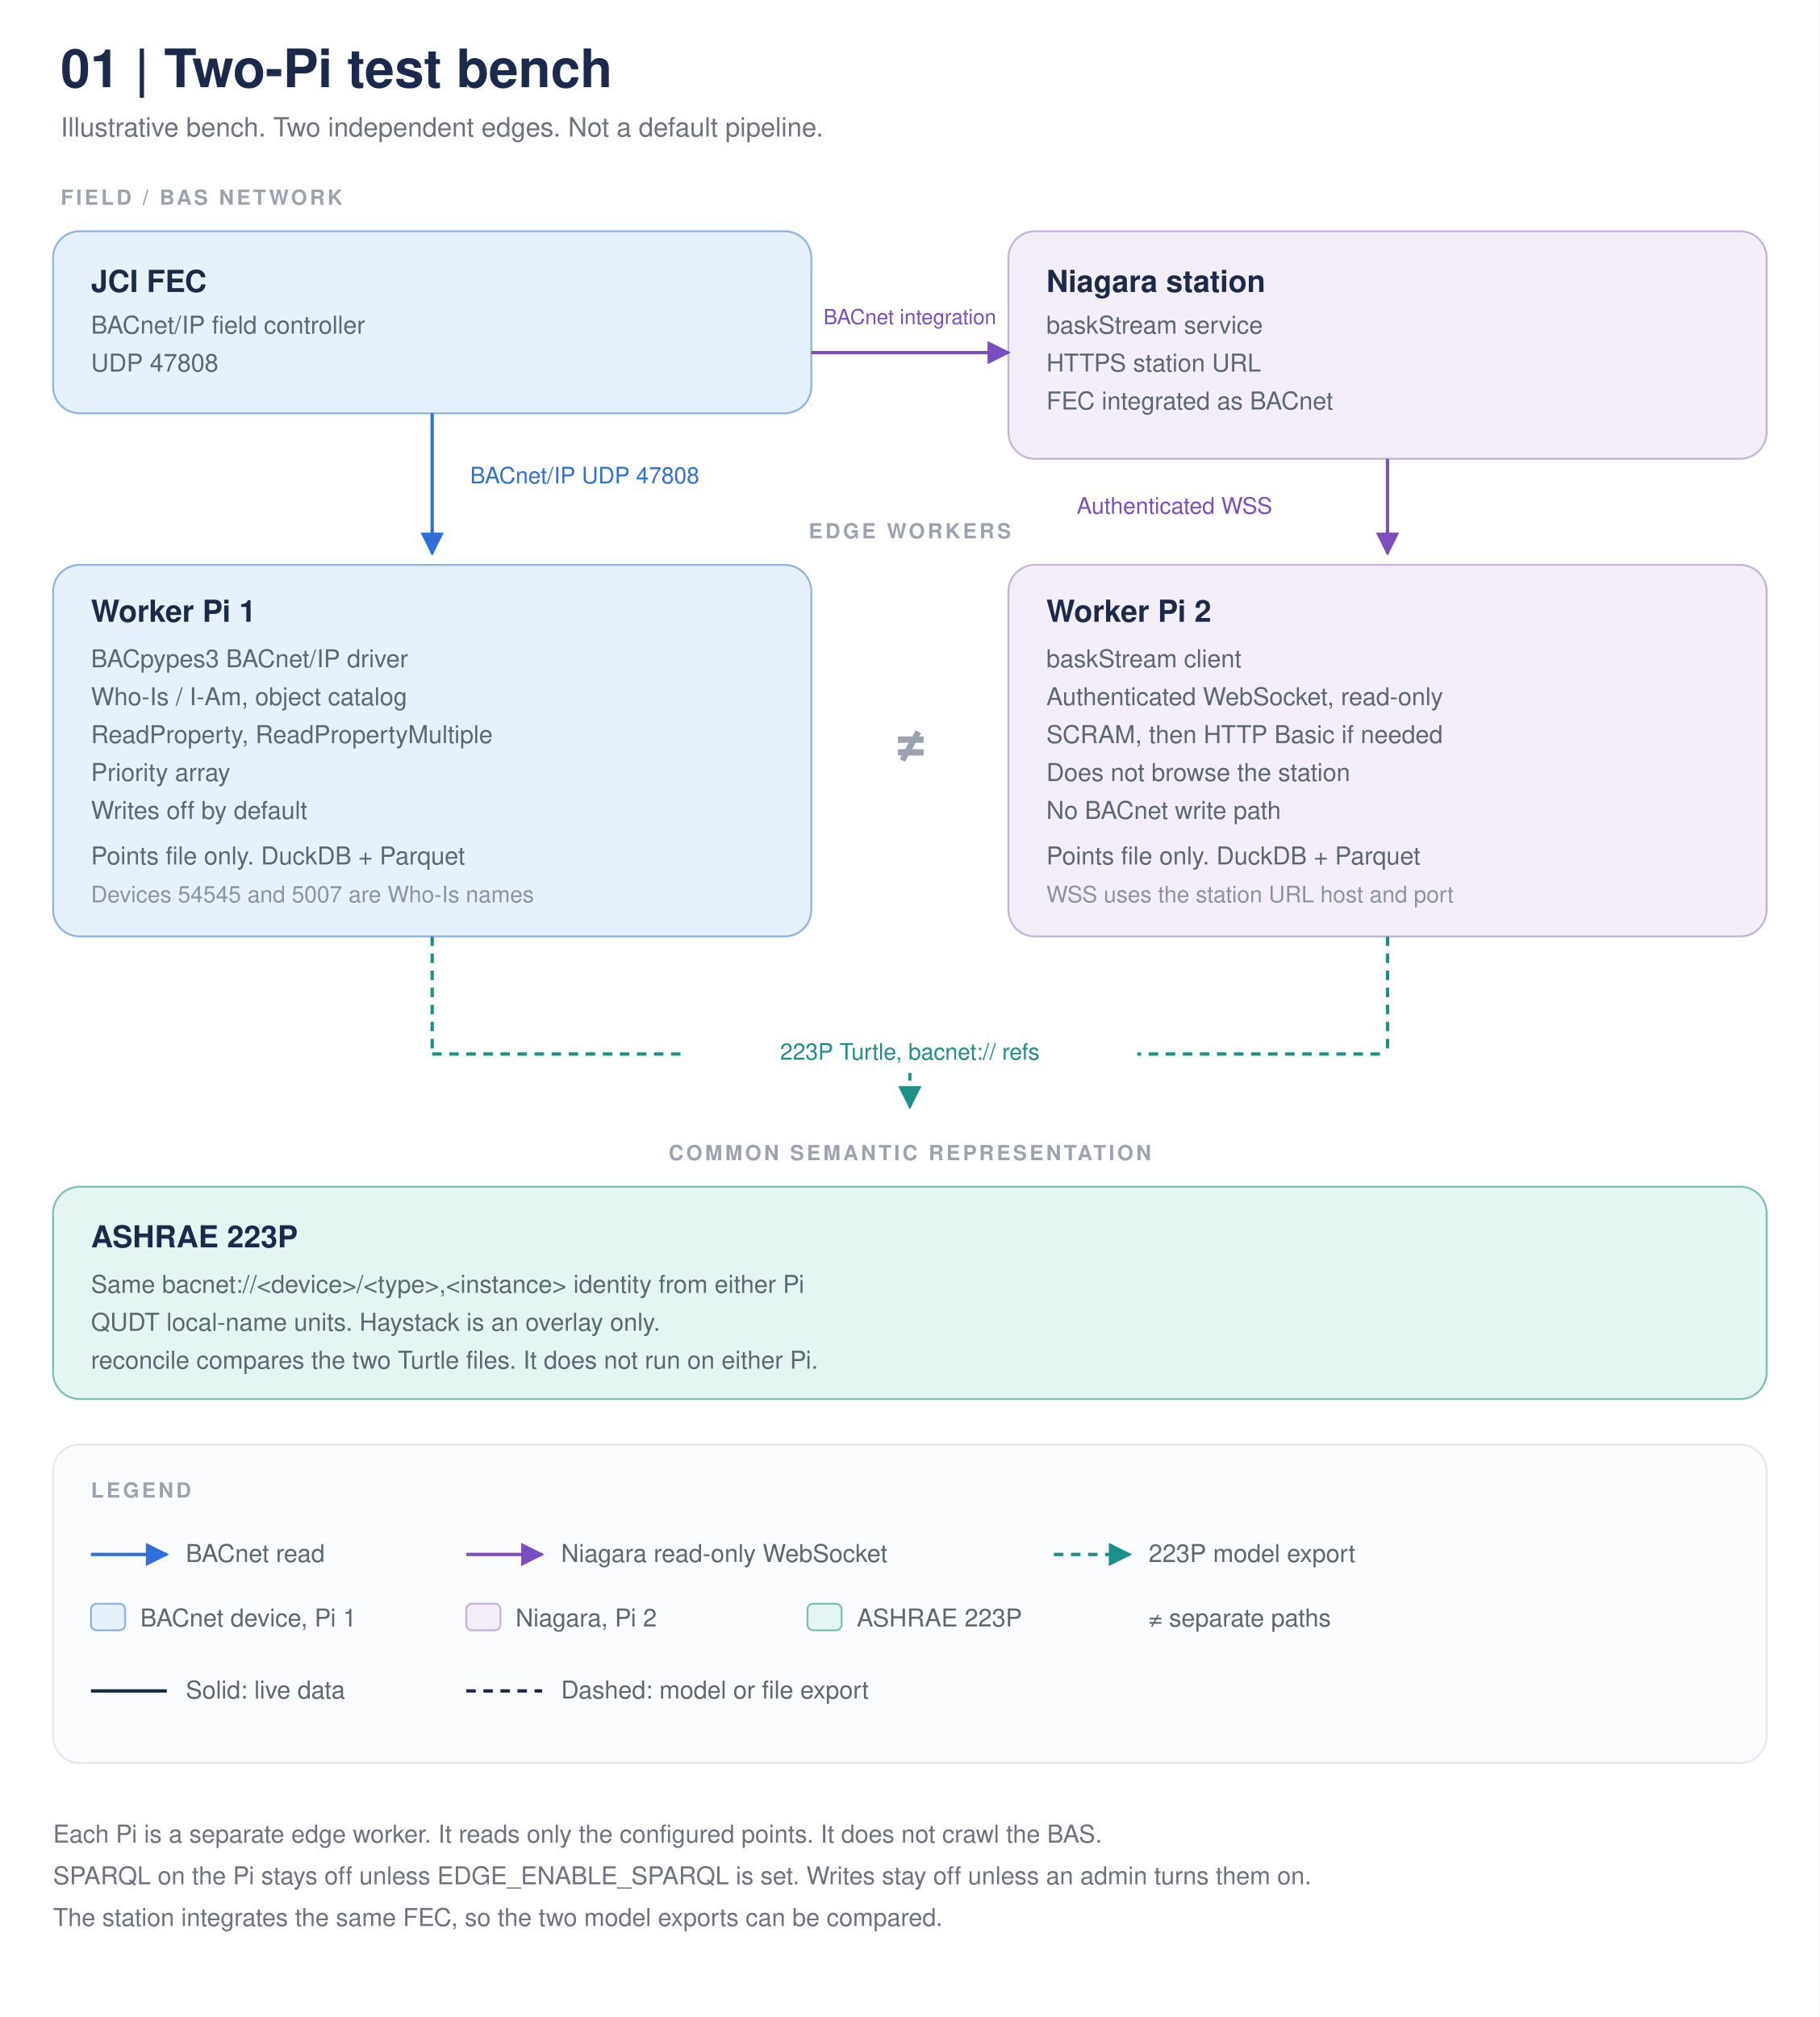
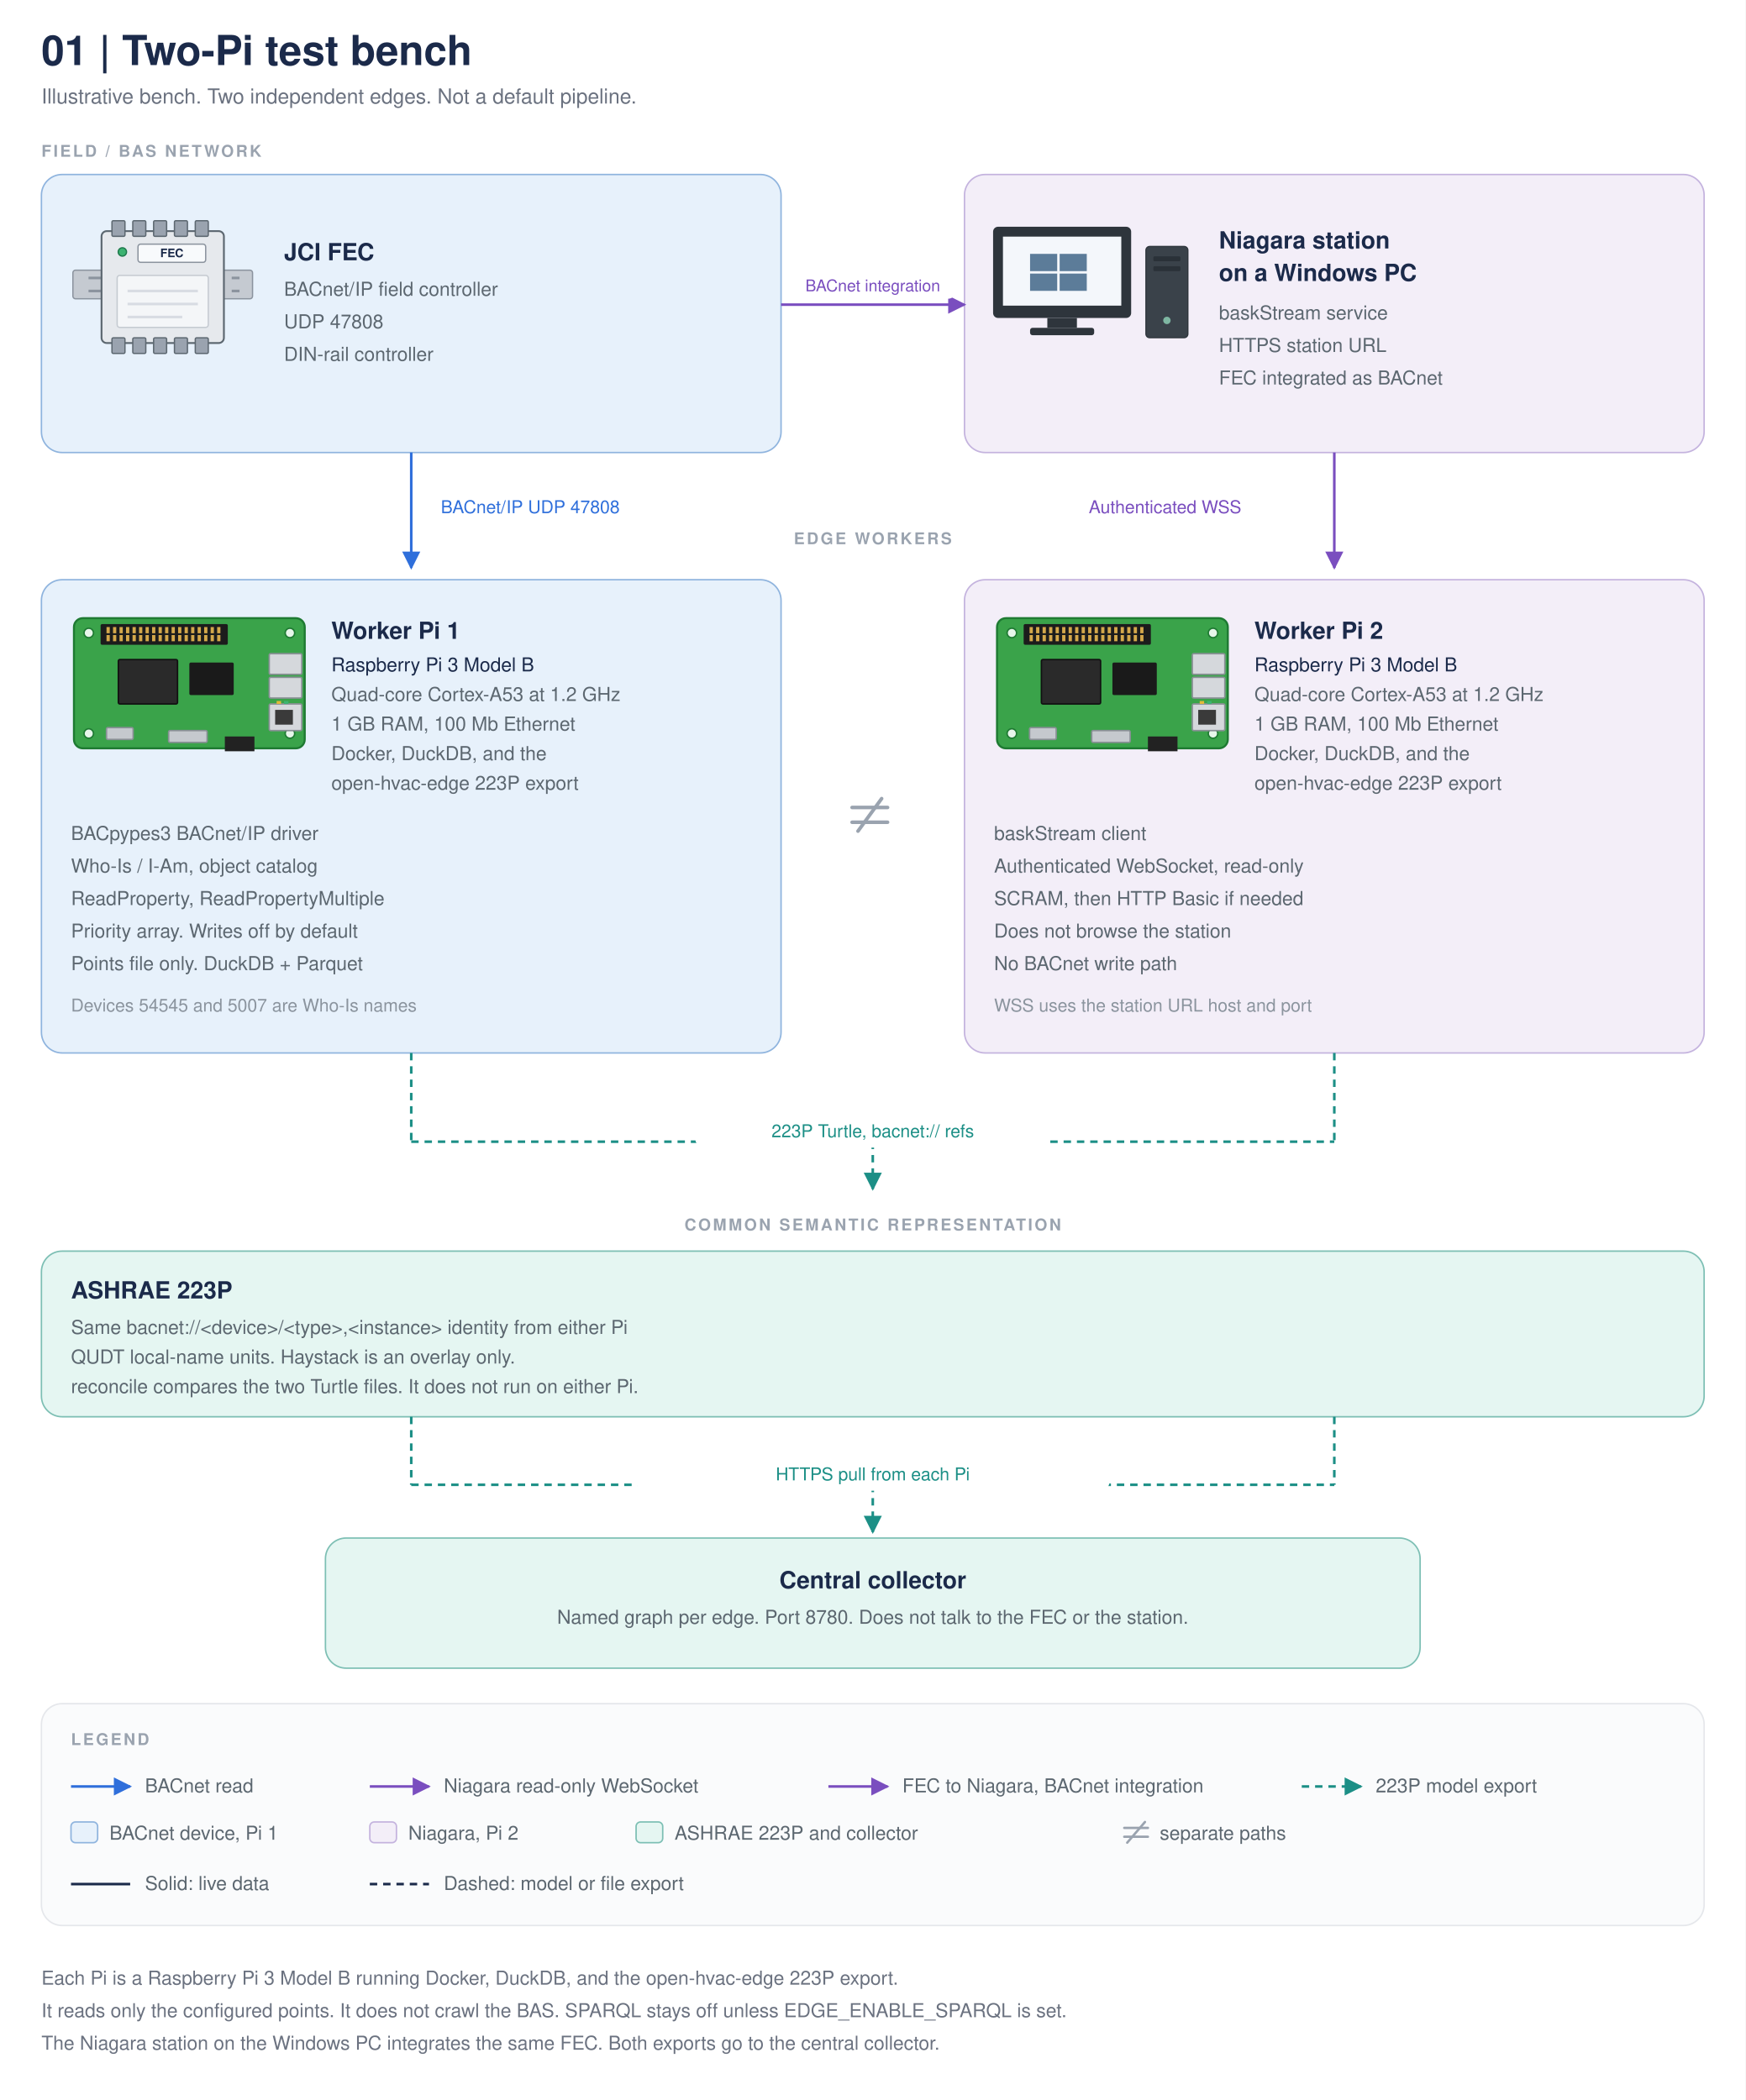
- <svg xmlns="http://www.w3.org/2000/svg" width="960" height="1064" viewBox="0 0 960 1064" role="img" aria-labelledby="title desc">
-   <rect width="960" height="1064" fill="#ffffff" />
+ <svg xmlns="http://www.w3.org/2000/svg" width="1180" height="1420" viewBox="0 0 1180 1420" role="img" aria-labelledby="title desc">
+   <rect width="1180" height="1420" fill="#ffffff" />
  <defs>
    <marker id="b" viewBox="0 0 10 10" refX="9" refY="5" markerWidth="7" markerHeight="7" orient="auto-start-reverse">
      <path d="M0 0 L10 5 L0 10 Z" fill="#2F6FDB" />
    </marker>
    <marker id="p" viewBox="0 0 10 10" refX="9" refY="5" markerWidth="7" markerHeight="7" orient="auto-start-reverse">
      <path d="M0 0 L10 5 L0 10 Z" fill="#7A4EBF" />
    </marker>
    <marker id="t" viewBox="0 0 10 10" refX="9" refY="5" markerWidth="7" markerHeight="7" orient="auto-start-reverse">
      <path d="M0 0 L10 5 L0 10 Z" fill="#1C8F86" />
    </marker>
+     <symbol id="fec" viewBox="0 0 150 120">
+       <rect x="6" y="46" width="138" height="22" rx="2" fill="#C5CAD1" stroke="#8B939E" />
+       <path d="M18 52 H28 M40 52 H50 M62 52 H72 M84 52 H94 M106 52 H116 M128 52 H134" stroke="#8B939E" stroke-width="2" />
+       <path d="M18 62 H28 M40 62 H50 M62 62 H72 M84 62 H94 M106 62 H116 M128 62 H134" stroke="#8B939E" stroke-width="2" />
+       <rect x="28" y="16" width="94" height="86" rx="4" fill="#E6E9ED" stroke="#5C6770" stroke-width="1.4" />
+       <rect x="36" y="8" width="10" height="12" rx="1" fill="#9AA3AF" stroke="#5C6770" />
+       <rect x="52" y="8" width="10" height="12" rx="1" fill="#9AA3AF" stroke="#5C6770" />
+       <rect x="68" y="8" width="10" height="12" rx="1" fill="#9AA3AF" stroke="#5C6770" />
+       <rect x="84" y="8" width="10" height="12" rx="1" fill="#9AA3AF" stroke="#5C6770" />
+       <rect x="100" y="8" width="10" height="12" rx="1" fill="#9AA3AF" stroke="#5C6770" />
+       <rect x="36" y="98" width="10" height="12" rx="1" fill="#9AA3AF" stroke="#5C6770" />
+       <rect x="52" y="98" width="10" height="12" rx="1" fill="#9AA3AF" stroke="#5C6770" />
+       <rect x="68" y="98" width="10" height="12" rx="1" fill="#9AA3AF" stroke="#5C6770" />
+       <rect x="84" y="98" width="10" height="12" rx="1" fill="#9AA3AF" stroke="#5C6770" />
+       <rect x="100" y="98" width="10" height="12" rx="1" fill="#9AA3AF" stroke="#5C6770" />
+       <circle cx="44" cy="32" r="3.2" fill="#3CB371" stroke="#1F7A4D" />
+       <rect x="56" y="26" width="52" height="14" rx="2" fill="#F8FAFC" stroke="#8B939E" />
+       <text x="82" y="36" text-anchor="middle" font-family="Segoe UI, Helvetica, Arial, sans-serif" font-size="9" font-weight="700" fill="#1B2A4A">FEC</text>
+       <rect x="40" y="50" width="70" height="40" rx="2" fill="#F4F6F8" stroke="#C5CAD1" />
+       <path d="M48 62 H102 M48 72 H102 M48 82 H90" stroke="#D8DCE3" stroke-width="2" />
+     </symbol>
+     <symbol id="pi" viewBox="0 0 168 108">
+       <rect x="6" y="10" width="156" height="88" rx="6" fill="#3AA34A" stroke="#1E7A32" stroke-width="1.4" />
+       <circle cx="16" cy="20" r="3.2" fill="#E7F6EA" stroke="#1E7A32" />
+       <circle cx="152" cy="20" r="3.2" fill="#E7F6EA" stroke="#1E7A32" />
+       <circle cx="16" cy="88" r="3.2" fill="#E7F6EA" stroke="#1E7A32" />
+       <circle cx="152" cy="88" r="3.2" fill="#E7F6EA" stroke="#1E7A32" />
+       <rect x="24" y="14" width="86" height="14" rx="1" fill="#1C1C1C" />
+       <g fill="#D4A84B">
+         <rect x="28" y="16" width="2.2" height="4.2" />
+         <rect x="32.4" y="16" width="2.2" height="4.2" />
+         <rect x="36.8" y="16" width="2.2" height="4.2" />
+         <rect x="41.2" y="16" width="2.2" height="4.2" />
+         <rect x="45.6" y="16" width="2.2" height="4.2" />
+         <rect x="50" y="16" width="2.2" height="4.2" />
+         <rect x="54.4" y="16" width="2.2" height="4.2" />
+         <rect x="58.8" y="16" width="2.2" height="4.2" />
+         <rect x="63.2" y="16" width="2.2" height="4.2" />
+         <rect x="67.6" y="16" width="2.2" height="4.2" />
+         <rect x="72" y="16" width="2.2" height="4.2" />
+         <rect x="76.4" y="16" width="2.2" height="4.2" />
+         <rect x="80.8" y="16" width="2.2" height="4.2" />
+         <rect x="85.2" y="16" width="2.2" height="4.2" />
+         <rect x="89.6" y="16" width="2.2" height="4.2" />
+         <rect x="94" y="16" width="2.2" height="4.2" />
+         <rect x="98.4" y="16" width="2.2" height="4.2" />
+         <rect x="102.8" y="16" width="2.2" height="4.2" />
+         <rect x="28" y="21.4" width="2.2" height="4.2" />
+         <rect x="32.4" y="21.4" width="2.2" height="4.2" />
+         <rect x="36.8" y="21.4" width="2.2" height="4.2" />
+         <rect x="41.2" y="21.4" width="2.2" height="4.2" />
+         <rect x="45.6" y="21.4" width="2.2" height="4.2" />
+         <rect x="50" y="21.4" width="2.2" height="4.2" />
+         <rect x="54.4" y="21.4" width="2.2" height="4.2" />
+         <rect x="58.8" y="21.4" width="2.2" height="4.2" />
+         <rect x="63.2" y="21.4" width="2.2" height="4.2" />
+         <rect x="67.6" y="21.4" width="2.2" height="4.2" />
+         <rect x="72" y="21.4" width="2.2" height="4.2" />
+         <rect x="76.4" y="21.4" width="2.2" height="4.2" />
+         <rect x="80.8" y="21.4" width="2.2" height="4.2" />
+         <rect x="85.2" y="21.4" width="2.2" height="4.2" />
+         <rect x="89.6" y="21.4" width="2.2" height="4.2" />
+         <rect x="94" y="21.4" width="2.2" height="4.2" />
+         <rect x="98.4" y="21.4" width="2.2" height="4.2" />
+         <rect x="102.8" y="21.4" width="2.2" height="4.2" />
+       </g>
+       <rect x="36" y="38" width="40" height="30" rx="1" fill="#2A2A2A" stroke="#111" />
+       <rect x="84" y="40" width="30" height="22" rx="1" fill="#1A1A1A" />
+       <rect x="138" y="34" width="22" height="14" rx="1" fill="#D5D8DC" stroke="#8A9096" />
+       <rect x="138" y="50" width="22" height="14" rx="1" fill="#D5D8DC" stroke="#8A9096" />
+       <rect x="138" y="68" width="22" height="18" rx="1" fill="#D5D8DC" stroke="#8A9096" />
+       <rect x="142" y="72" width="12" height="10" fill="#3A3A3A" />
+       <rect x="143" y="66" width="3" height="2" fill="#E2B93B" />
+       <rect x="148" y="66" width="3" height="2" fill="#3CB371" />
+       <rect x="28" y="84" width="18" height="8" rx="1" fill="#C5C9CE" stroke="#8A9096" />
+       <rect x="70" y="86" width="26" height="8" rx="1" fill="#C5C9CE" stroke="#8A9096" />
+       <rect x="108" y="90" width="20" height="10" fill="#222" />
+     </symbol>
+     <symbol id="pc" viewBox="0 0 168 112">
+       <rect x="4" y="6" width="112" height="74" rx="4" fill="#2E353C" />
+       <rect x="12" y="14" width="96" height="56" fill="#F4F7FB" />
+       <rect x="34" y="28" width="22" height="14" fill="#5C7C99" />
+       <rect x="58" y="28" width="22" height="14" fill="#5C7C99" />
+       <rect x="34" y="44" width="22" height="14" fill="#5C7C99" />
+       <rect x="58" y="44" width="22" height="14" fill="#5C7C99" />
+       <rect x="48" y="80" width="24" height="8" fill="#2E353C" />
+       <rect x="34" y="88" width="52" height="6" rx="2" fill="#2E353C" />
+       <rect x="128" y="22" width="34" height="74" rx="3" fill="#3A424A" stroke="#2E353C" />
+       <rect x="134" y="30" width="22" height="4" rx="1" fill="#2A3138" />
+       <rect x="134" y="38" width="22" height="4" rx="1" fill="#2A3138" />
+       <circle cx="145" cy="82" r="3" fill="#7EB6A2" />
+     </symbol>
  </defs>
-   <text x="32" y="46" font-family="Segoe UI, Helvetica, Arial, sans-serif" font-size="28" font-weight="700" fill="#1B2A4A">01 | Two-Pi test bench</text>
-   <text x="32" y="72" font-family="Segoe UI, Helvetica, Arial, sans-serif" font-size="14" fill="#6B7280">Illustrative bench. Two independent edges. Not a default pipeline.</text>
-   <text x="32" y="108" font-family="Segoe UI, Helvetica, Arial, sans-serif" font-size="11" font-weight="700" letter-spacing="1.4" fill="#9AA3AF">FIELD / BAS NETWORK</text>
-   <rect x="28" y="122" width="400" height="96" rx="14" fill="#E7F1FB" stroke="#8FB4DE" />
-   <text x="48" y="154" font-family="Segoe UI, Helvetica, Arial, sans-serif" font-size="16" font-weight="700" fill="#1B2A4A">JCI FEC</text>
-   <text x="48" y="176" font-family="Segoe UI, Helvetica, Arial, sans-serif" font-size="13" fill="#5C6770">BACnet/IP field controller</text>
-   <text x="48" y="196" font-family="Segoe UI, Helvetica, Arial, sans-serif" font-size="13" fill="#5C6770">UDP 47808</text>
-   <rect x="532" y="122" width="400" height="120" rx="14" fill="#F3EEF8" stroke="#C4B3DE" />
-   <text x="552" y="154" font-family="Segoe UI, Helvetica, Arial, sans-serif" font-size="16" font-weight="700" fill="#1B2A4A">Niagara station</text>
-   <text x="552" y="176" font-family="Segoe UI, Helvetica, Arial, sans-serif" font-size="13" fill="#5C6770">baskStream service</text>
-   <text x="552" y="196" font-family="Segoe UI, Helvetica, Arial, sans-serif" font-size="13" fill="#5C6770">HTTPS station URL</text>
-   <text x="552" y="216" font-family="Segoe UI, Helvetica, Arial, sans-serif" font-size="13" fill="#5C6770">FEC integrated as BACnet</text>
-   <line x1="428" y1="186" x2="532" y2="186" stroke="#7A4EBF" stroke-width="1.75" marker-end="url(#p)" />
-   <rect x="430" y="158" width="100" height="18" rx="5" fill="#ffffff" />
-   <text x="480" y="171" text-anchor="middle" font-family="Segoe UI, Helvetica, Arial, sans-serif" font-size="11" fill="#7A4EBF">BACnet integration</text>
-   <line x1="228" y1="218" x2="228" y2="292" stroke="#2F6FDB" stroke-width="1.75" marker-end="url(#b)" />
-   <rect x="240" y="240" width="168" height="22" rx="6" fill="#ffffff" />
-   <text x="248" y="255" font-family="Segoe UI, Helvetica, Arial, sans-serif" font-size="12" fill="#2F6FDB">BACnet/IP UDP 47808</text>
-   <line x1="732" y1="242" x2="732" y2="292" stroke="#7A4EBF" stroke-width="1.75" marker-end="url(#p)" />
-   <rect x="560" y="256" width="158" height="22" rx="6" fill="#ffffff" />
-   <text x="568" y="271" font-family="Segoe UI, Helvetica, Arial, sans-serif" font-size="12" fill="#7A4EBF">Authenticated WSS</text>
-   <text x="480" y="284" text-anchor="middle" font-family="Segoe UI, Helvetica, Arial, sans-serif" font-size="11" font-weight="700" letter-spacing="1.4" fill="#9AA3AF">EDGE WORKERS</text>
-   <rect x="28" y="298" width="400" height="196" rx="14" fill="#E7F1FB" stroke="#8FB4DE" />
-   <text x="48" y="328" font-family="Segoe UI, Helvetica, Arial, sans-serif" font-size="16" font-weight="700" fill="#1B2A4A">Worker Pi 1</text>
-   <text x="48" y="352" font-family="Segoe UI, Helvetica, Arial, sans-serif" font-size="13" fill="#5C6770">BACpypes3 BACnet/IP driver</text>
-   <text x="48" y="372" font-family="Segoe UI, Helvetica, Arial, sans-serif" font-size="13" fill="#5C6770">Who-Is / I-Am, object catalog</text>
-   <text x="48" y="392" font-family="Segoe UI, Helvetica, Arial, sans-serif" font-size="13" fill="#5C6770">ReadProperty, ReadPropertyMultiple</text>
-   <text x="48" y="412" font-family="Segoe UI, Helvetica, Arial, sans-serif" font-size="13" fill="#5C6770">Priority array</text>
-   <text x="48" y="432" font-family="Segoe UI, Helvetica, Arial, sans-serif" font-size="13" fill="#5C6770">Writes off by default</text>
-   <text x="48" y="456" font-family="Segoe UI, Helvetica, Arial, sans-serif" font-size="13" fill="#5C6770">Points file only. DuckDB + Parquet</text>
-   <text x="48" y="476" font-family="Segoe UI, Helvetica, Arial, sans-serif" font-size="12" fill="#8B949E">Devices 54545 and 5007 are Who-Is names</text>
-   <text x="480" y="400" text-anchor="middle" font-family="Segoe UI, Helvetica, Arial, sans-serif" font-size="28" font-weight="700" fill="#9AA3AF">≠</text>
-   <rect x="532" y="298" width="400" height="196" rx="14" fill="#F3EEF8" stroke="#C4B3DE" />
-   <text x="552" y="328" font-family="Segoe UI, Helvetica, Arial, sans-serif" font-size="16" font-weight="700" fill="#1B2A4A">Worker Pi 2</text>
-   <text x="552" y="352" font-family="Segoe UI, Helvetica, Arial, sans-serif" font-size="13" fill="#5C6770">baskStream client</text>
-   <text x="552" y="372" font-family="Segoe UI, Helvetica, Arial, sans-serif" font-size="13" fill="#5C6770">Authenticated WebSocket, read-only</text>
-   <text x="552" y="392" font-family="Segoe UI, Helvetica, Arial, sans-serif" font-size="13" fill="#5C6770">SCRAM, then HTTP Basic if needed</text>
-   <text x="552" y="412" font-family="Segoe UI, Helvetica, Arial, sans-serif" font-size="13" fill="#5C6770">Does not browse the station</text>
-   <text x="552" y="432" font-family="Segoe UI, Helvetica, Arial, sans-serif" font-size="13" fill="#5C6770">No BACnet write path</text>
-   <text x="552" y="456" font-family="Segoe UI, Helvetica, Arial, sans-serif" font-size="13" fill="#5C6770">Points file only. DuckDB + Parquet</text>
-   <text x="552" y="476" font-family="Segoe UI, Helvetica, Arial, sans-serif" font-size="12" fill="#8B949E">WSS uses the station URL host and port</text>
-   <line x1="228" y1="494" x2="228" y2="556" stroke="#1C8F86" stroke-width="1.75" stroke-dasharray="5 4" />
-   <line x1="732" y1="494" x2="732" y2="556" stroke="#1C8F86" stroke-width="1.75" stroke-dasharray="5 4" />
-   <line x1="228" y1="556" x2="732" y2="556" stroke="#1C8F86" stroke-width="1.75" stroke-dasharray="5 4" />
-   <line x1="480" y1="556" x2="480" y2="584" stroke="#1C8F86" stroke-width="1.75" stroke-dasharray="5 4" marker-end="url(#t)" />
-   <rect x="360" y="544" width="240" height="22" rx="6" fill="#ffffff" />
-   <text x="480" y="559" text-anchor="middle" font-family="Segoe UI, Helvetica, Arial, sans-serif" font-size="12" fill="#1C8F86">223P Turtle, bacnet:// refs</text>
-   <text x="480" y="612" text-anchor="middle" font-family="Segoe UI, Helvetica, Arial, sans-serif" font-size="11" font-weight="700" letter-spacing="1.4" fill="#9AA3AF">COMMON SEMANTIC REPRESENTATION</text>
-   <rect x="28" y="626" width="904" height="112" rx="14" fill="#E5F6F2" stroke="#7DBFB4" />
-   <text x="48" y="658" font-family="Segoe UI, Helvetica, Arial, sans-serif" font-size="16" font-weight="700" fill="#1B2A4A">ASHRAE 223P</text>
-   <text x="48" y="682" font-family="Segoe UI, Helvetica, Arial, sans-serif" font-size="13" fill="#5C6770">Same bacnet://&lt;device&gt;/&lt;type&gt;,&lt;instance&gt; identity from either Pi</text>
-   <text x="48" y="702" font-family="Segoe UI, Helvetica, Arial, sans-serif" font-size="13" fill="#5C6770">QUDT local-name units. Haystack is an overlay only.</text>
-   <text x="48" y="722" font-family="Segoe UI, Helvetica, Arial, sans-serif" font-size="13" fill="#5C6770">reconcile compares the two Turtle files. It does not run on either Pi.</text>
-   <rect x="28" y="762" width="904" height="168" rx="14" fill="#FAFBFC" stroke="#E5E7EB" />
-   <text x="48" y="790" font-family="Segoe UI, Helvetica, Arial, sans-serif" font-size="11" font-weight="700" letter-spacing="1.4" fill="#9AA3AF">LEGEND</text>
-   <line x1="48" y1="820" x2="88" y2="820" stroke="#2F6FDB" stroke-width="1.75" marker-end="url(#b)" />
-   <text x="98" y="824" font-family="Segoe UI, Helvetica, Arial, sans-serif" font-size="13" fill="#5C6770">BACnet read</text>
-   <line x1="246" y1="820" x2="286" y2="820" stroke="#7A4EBF" stroke-width="1.75" marker-end="url(#p)" />
-   <text x="296" y="824" font-family="Segoe UI, Helvetica, Arial, sans-serif" font-size="13" fill="#5C6770">Niagara read-only WebSocket</text>
-   <line x1="556" y1="820" x2="596" y2="820" stroke="#1C8F86" stroke-width="1.75" stroke-dasharray="5 4" marker-end="url(#t)" />
-   <text x="606" y="824" font-family="Segoe UI, Helvetica, Arial, sans-serif" font-size="13" fill="#5C6770">223P model export</text>
-   <rect x="48" y="846" width="18" height="14" rx="3" fill="#E7F1FB" stroke="#8FB4DE" />
-   <text x="74" y="858" font-family="Segoe UI, Helvetica, Arial, sans-serif" font-size="13" fill="#5C6770">BACnet device, Pi 1</text>
-   <rect x="246" y="846" width="18" height="14" rx="3" fill="#F3EEF8" stroke="#C4B3DE" />
-   <text x="272" y="858" font-family="Segoe UI, Helvetica, Arial, sans-serif" font-size="13" fill="#5C6770">Niagara, Pi 2</text>
-   <rect x="426" y="846" width="18" height="14" rx="3" fill="#E5F6F2" stroke="#7DBFB4" />
-   <text x="452" y="858" font-family="Segoe UI, Helvetica, Arial, sans-serif" font-size="13" fill="#5C6770">ASHRAE 223P</text>
-   <text x="606" y="858" font-family="Segoe UI, Helvetica, Arial, sans-serif" font-size="13" fill="#5C6770">≠ separate paths</text>
-   <line x1="48" y1="892" x2="88" y2="892" stroke="#1B2A4A" stroke-width="1.75" />
-   <text x="98" y="896" font-family="Segoe UI, Helvetica, Arial, sans-serif" font-size="13" fill="#5C6770">Solid: live data</text>
-   <line x1="246" y1="892" x2="286" y2="892" stroke="#1B2A4A" stroke-width="1.75" stroke-dasharray="5 4" />
-   <text x="296" y="896" font-family="Segoe UI, Helvetica, Arial, sans-serif" font-size="13" fill="#5C6770">Dashed: model or file export</text>
-   <text x="28" y="972" font-family="Segoe UI, Helvetica, Arial, sans-serif" font-size="13" fill="#6B7280">Each Pi is a separate edge worker. It reads only the configured points. It does not crawl the BAS.</text>
-   <text x="28" y="994" font-family="Segoe UI, Helvetica, Arial, sans-serif" font-size="13" fill="#6B7280">SPARQL on the Pi stays off unless EDGE_ENABLE_SPARQL is set. Writes stay off unless an admin turns them on.</text>
-   <text x="28" y="1016" font-family="Segoe UI, Helvetica, Arial, sans-serif" font-size="13" fill="#6B7280">The station integrates the same FEC, so the two model exports can be compared.</text>
+   <text x="28" y="44" font-family="Segoe UI, Helvetica, Arial, sans-serif" font-size="28" font-weight="700" fill="#1B2A4A">01 | Two-Pi test bench</text>
+   <text x="28" y="70" font-family="Segoe UI, Helvetica, Arial, sans-serif" font-size="14" fill="#6B7280">Illustrative bench. Two independent edges. Not a default pipeline.</text>
+   <text x="28" y="106" font-family="Segoe UI, Helvetica, Arial, sans-serif" font-size="11" font-weight="700" letter-spacing="1.4" fill="#9AA3AF">FIELD / BAS NETWORK</text>
+   <rect x="28" y="118" width="500" height="188" rx="14" fill="#E7F1FB" stroke="#8FB4DE" />
+   <use href="#fec" x="44" y="142" width="132" height="106" />
+   <text x="192" y="176" font-family="Segoe UI, Helvetica, Arial, sans-serif" font-size="16" font-weight="700" fill="#1B2A4A">JCI FEC</text>
+   <text x="192" y="200" font-family="Segoe UI, Helvetica, Arial, sans-serif" font-size="13" fill="#5C6770">BACnet/IP field controller</text>
+   <text x="192" y="222" font-family="Segoe UI, Helvetica, Arial, sans-serif" font-size="13" fill="#5C6770">UDP 47808</text>
+   <text x="192" y="244" font-family="Segoe UI, Helvetica, Arial, sans-serif" font-size="13" fill="#5C6770">DIN-rail controller</text>
+   <rect x="652" y="118" width="500" height="188" rx="14" fill="#F3EEF8" stroke="#C4B3DE" />
+   <use href="#pc" x="668" y="148" width="140" height="94" />
+   <text x="824" y="168" font-family="Segoe UI, Helvetica, Arial, sans-serif" font-size="16" font-weight="700" fill="#1B2A4A">Niagara station</text>
+   <text x="824" y="190" font-family="Segoe UI, Helvetica, Arial, sans-serif" font-size="16" font-weight="700" fill="#1B2A4A">on a Windows PC</text>
+   <text x="824" y="216" font-family="Segoe UI, Helvetica, Arial, sans-serif" font-size="13" fill="#5C6770">baskStream service</text>
+   <text x="824" y="238" font-family="Segoe UI, Helvetica, Arial, sans-serif" font-size="13" fill="#5C6770">HTTPS station URL</text>
+   <text x="824" y="260" font-family="Segoe UI, Helvetica, Arial, sans-serif" font-size="13" fill="#5C6770">FEC integrated as BACnet</text>
+   <line x1="528" y1="206" x2="652" y2="206" stroke="#7A4EBF" stroke-width="1.75" marker-end="url(#p)" />
+   <rect x="534" y="184" width="112" height="18" rx="5" fill="#ffffff" />
+   <text x="590" y="197" text-anchor="middle" font-family="Segoe UI, Helvetica, Arial, sans-serif" font-size="11" fill="#7A4EBF">BACnet integration</text>
+   <line x1="278" y1="306" x2="278" y2="384" stroke="#2F6FDB" stroke-width="1.75" marker-end="url(#b)" />
+   <rect x="290" y="332" width="168" height="22" rx="6" fill="#ffffff" />
+   <text x="298" y="347" font-family="Segoe UI, Helvetica, Arial, sans-serif" font-size="12" fill="#2F6FDB">BACnet/IP UDP 47808</text>
+   <line x1="902" y1="306" x2="902" y2="384" stroke="#7A4EBF" stroke-width="1.75" marker-end="url(#p)" />
+   <rect x="728" y="332" width="158" height="22" rx="6" fill="#ffffff" />
+   <text x="736" y="347" font-family="Segoe UI, Helvetica, Arial, sans-serif" font-size="12" fill="#7A4EBF">Authenticated WSS</text>
+   <text x="590" y="368" text-anchor="middle" font-family="Segoe UI, Helvetica, Arial, sans-serif" font-size="11" font-weight="700" letter-spacing="1.4" fill="#9AA3AF">EDGE WORKERS</text>
+   <rect x="28" y="392" width="500" height="320" rx="14" fill="#E7F1FB" stroke="#8FB4DE" />
+   <use href="#pi" x="44" y="408" width="168" height="108" />
+   <text x="224" y="432" font-family="Segoe UI, Helvetica, Arial, sans-serif" font-size="16" font-weight="700" fill="#1B2A4A">Worker Pi 1</text>
+   <text x="224" y="454" font-family="Segoe UI, Helvetica, Arial, sans-serif" font-size="13" fill="#1B2A4A">Raspberry Pi 3 Model B</text>
+   <text x="224" y="474" font-family="Segoe UI, Helvetica, Arial, sans-serif" font-size="13" fill="#5C6770">Quad-core Cortex-A53 at 1.2 GHz</text>
+   <text x="224" y="494" font-family="Segoe UI, Helvetica, Arial, sans-serif" font-size="13" fill="#5C6770">1 GB RAM, 100 Mb Ethernet</text>
+   <text x="224" y="514" font-family="Segoe UI, Helvetica, Arial, sans-serif" font-size="13" fill="#5C6770">Docker, DuckDB, and the</text>
+   <text x="224" y="534" font-family="Segoe UI, Helvetica, Arial, sans-serif" font-size="13" fill="#5C6770">open-hvac-edge 223P export</text>
+   <text x="48" y="568" font-family="Segoe UI, Helvetica, Arial, sans-serif" font-size="13" fill="#5C6770">BACpypes3 BACnet/IP driver</text>
+   <text x="48" y="590" font-family="Segoe UI, Helvetica, Arial, sans-serif" font-size="13" fill="#5C6770">Who-Is / I-Am, object catalog</text>
+   <text x="48" y="612" font-family="Segoe UI, Helvetica, Arial, sans-serif" font-size="13" fill="#5C6770">ReadProperty, ReadPropertyMultiple</text>
+   <text x="48" y="634" font-family="Segoe UI, Helvetica, Arial, sans-serif" font-size="13" fill="#5C6770">Priority array. Writes off by default</text>
+   <text x="48" y="656" font-family="Segoe UI, Helvetica, Arial, sans-serif" font-size="13" fill="#5C6770">Points file only. DuckDB + Parquet</text>
+   <text x="48" y="684" font-family="Segoe UI, Helvetica, Arial, sans-serif" font-size="12" fill="#8B949E">Devices 54545 and 5007 are Who-Is names</text>
+   <g fill="none" stroke="#9AA3AF" stroke-width="2.4" stroke-linecap="round">
+     <path d="M576 546 H600" />
+     <path d="M576 556 H600" />
+     <path d="M596 540 L580 562" />
+   </g>
+   <rect x="652" y="392" width="500" height="320" rx="14" fill="#F3EEF8" stroke="#C4B3DE" />
+   <use href="#pi" x="668" y="408" width="168" height="108" />
+   <text x="848" y="432" font-family="Segoe UI, Helvetica, Arial, sans-serif" font-size="16" font-weight="700" fill="#1B2A4A">Worker Pi 2</text>
+   <text x="848" y="454" font-family="Segoe UI, Helvetica, Arial, sans-serif" font-size="13" fill="#1B2A4A">Raspberry Pi 3 Model B</text>
+   <text x="848" y="474" font-family="Segoe UI, Helvetica, Arial, sans-serif" font-size="13" fill="#5C6770">Quad-core Cortex-A53 at 1.2 GHz</text>
+   <text x="848" y="494" font-family="Segoe UI, Helvetica, Arial, sans-serif" font-size="13" fill="#5C6770">1 GB RAM, 100 Mb Ethernet</text>
+   <text x="848" y="514" font-family="Segoe UI, Helvetica, Arial, sans-serif" font-size="13" fill="#5C6770">Docker, DuckDB, and the</text>
+   <text x="848" y="534" font-family="Segoe UI, Helvetica, Arial, sans-serif" font-size="13" fill="#5C6770">open-hvac-edge 223P export</text>
+   <text x="672" y="568" font-family="Segoe UI, Helvetica, Arial, sans-serif" font-size="13" fill="#5C6770">baskStream client</text>
+   <text x="672" y="590" font-family="Segoe UI, Helvetica, Arial, sans-serif" font-size="13" fill="#5C6770">Authenticated WebSocket, read-only</text>
+   <text x="672" y="612" font-family="Segoe UI, Helvetica, Arial, sans-serif" font-size="13" fill="#5C6770">SCRAM, then HTTP Basic if needed</text>
+   <text x="672" y="634" font-family="Segoe UI, Helvetica, Arial, sans-serif" font-size="13" fill="#5C6770">Does not browse the station</text>
+   <text x="672" y="656" font-family="Segoe UI, Helvetica, Arial, sans-serif" font-size="13" fill="#5C6770">No BACnet write path</text>
+   <text x="672" y="684" font-family="Segoe UI, Helvetica, Arial, sans-serif" font-size="12" fill="#8B949E">WSS uses the station URL host and port</text>
+   <line x1="278" y1="712" x2="278" y2="772" stroke="#1C8F86" stroke-width="1.75" stroke-dasharray="5 4" />
+   <line x1="902" y1="712" x2="902" y2="772" stroke="#1C8F86" stroke-width="1.75" stroke-dasharray="5 4" />
+   <line x1="278" y1="772" x2="902" y2="772" stroke="#1C8F86" stroke-width="1.75" stroke-dasharray="5 4" />
+   <line x1="590" y1="772" x2="590" y2="804" stroke="#1C8F86" stroke-width="1.75" stroke-dasharray="5 4" marker-end="url(#t)" />
+   <rect x="470" y="754" width="240" height="22" rx="6" fill="#ffffff" />
+   <text x="590" y="769" text-anchor="middle" font-family="Segoe UI, Helvetica, Arial, sans-serif" font-size="12" fill="#1C8F86">223P Turtle, bacnet:// refs</text>
+   <text x="590" y="832" text-anchor="middle" font-family="Segoe UI, Helvetica, Arial, sans-serif" font-size="11" font-weight="700" letter-spacing="1.4" fill="#9AA3AF">COMMON SEMANTIC REPRESENTATION</text>
+   <rect x="28" y="846" width="1124" height="112" rx="14" fill="#E5F6F2" stroke="#7DBFB4" />
+   <text x="48" y="878" font-family="Segoe UI, Helvetica, Arial, sans-serif" font-size="16" font-weight="700" fill="#1B2A4A">ASHRAE 223P</text>
+   <text x="48" y="902" font-family="Segoe UI, Helvetica, Arial, sans-serif" font-size="13" fill="#5C6770">Same bacnet://&lt;device&gt;/&lt;type&gt;,&lt;instance&gt; identity from either Pi</text>
+   <text x="48" y="922" font-family="Segoe UI, Helvetica, Arial, sans-serif" font-size="13" fill="#5C6770">QUDT local-name units. Haystack is an overlay only.</text>
+   <text x="48" y="942" font-family="Segoe UI, Helvetica, Arial, sans-serif" font-size="13" fill="#5C6770">reconcile compares the two Turtle files. It does not run on either Pi.</text>
+   <line x1="278" y1="958" x2="278" y2="1004" stroke="#1C8F86" stroke-width="1.75" stroke-dasharray="5 4" />
+   <line x1="902" y1="958" x2="902" y2="1004" stroke="#1C8F86" stroke-width="1.75" stroke-dasharray="5 4" />
+   <line x1="278" y1="1004" x2="902" y2="1004" stroke="#1C8F86" stroke-width="1.75" stroke-dasharray="5 4" />
+   <line x1="590" y1="1004" x2="590" y2="1036" stroke="#1C8F86" stroke-width="1.75" stroke-dasharray="5 4" marker-end="url(#t)" />
+   <rect x="430" y="986" width="320" height="22" rx="6" fill="#ffffff" />
+   <text x="590" y="1001" text-anchor="middle" font-family="Segoe UI, Helvetica, Arial, sans-serif" font-size="12" fill="#1C8F86">HTTPS pull from each Pi</text>
+   <rect x="220" y="1040" width="740" height="88" rx="14" fill="#E5F6F2" stroke="#7DBFB4" />
+   <text x="590" y="1074" text-anchor="middle" font-family="Segoe UI, Helvetica, Arial, sans-serif" font-size="16" font-weight="700" fill="#1B2A4A">Central collector</text>
+   <text x="590" y="1098" text-anchor="middle" font-family="Segoe UI, Helvetica, Arial, sans-serif" font-size="13" fill="#5C6770">Named graph per edge. Port 8780. Does not talk to the FEC or the station.</text>
+   <rect x="28" y="1152" width="1124" height="150" rx="14" fill="#FAFBFC" stroke="#E5E7EB" />
+   <text x="48" y="1180" font-family="Segoe UI, Helvetica, Arial, sans-serif" font-size="11" font-weight="700" letter-spacing="1.4" fill="#9AA3AF">LEGEND</text>
+   <line x1="48" y1="1208" x2="88" y2="1208" stroke="#2F6FDB" stroke-width="1.75" marker-end="url(#b)" />
+   <text x="98" y="1212" font-family="Segoe UI, Helvetica, Arial, sans-serif" font-size="13" fill="#5C6770">BACnet read</text>
+   <line x1="250" y1="1208" x2="290" y2="1208" stroke="#7A4EBF" stroke-width="1.75" marker-end="url(#p)" />
+   <text x="300" y="1212" font-family="Segoe UI, Helvetica, Arial, sans-serif" font-size="13" fill="#5C6770">Niagara read-only WebSocket</text>
+   <line x1="560" y1="1208" x2="600" y2="1208" stroke="#7A4EBF" stroke-width="1.75" marker-end="url(#p)" />
+   <text x="610" y="1212" font-family="Segoe UI, Helvetica, Arial, sans-serif" font-size="13" fill="#5C6770">FEC to Niagara, BACnet integration</text>
+   <line x1="880" y1="1208" x2="920" y2="1208" stroke="#1C8F86" stroke-width="1.75" stroke-dasharray="5 4" marker-end="url(#t)" />
+   <text x="930" y="1212" font-family="Segoe UI, Helvetica, Arial, sans-serif" font-size="13" fill="#5C6770">223P model export</text>
+   <rect x="48" y="1232" width="18" height="14" rx="3" fill="#E7F1FB" stroke="#8FB4DE" />
+   <text x="74" y="1244" font-family="Segoe UI, Helvetica, Arial, sans-serif" font-size="13" fill="#5C6770">BACnet device, Pi 1</text>
+   <rect x="250" y="1232" width="18" height="14" rx="3" fill="#F3EEF8" stroke="#C4B3DE" />
+   <text x="276" y="1244" font-family="Segoe UI, Helvetica, Arial, sans-serif" font-size="13" fill="#5C6770">Niagara, Pi 2</text>
+   <rect x="430" y="1232" width="18" height="14" rx="3" fill="#E5F6F2" stroke="#7DBFB4" />
+   <text x="456" y="1244" font-family="Segoe UI, Helvetica, Arial, sans-serif" font-size="13" fill="#5C6770">ASHRAE 223P and collector</text>
+   <g fill="none" stroke="#9AA3AF" stroke-width="1.6" stroke-linecap="round">
+     <path d="M760 1236 H776" />
+     <path d="M760 1242 H776" />
+     <path d="M774 1232 L762 1246" />
+   </g>
+   <text x="784" y="1244" font-family="Segoe UI, Helvetica, Arial, sans-serif" font-size="13" fill="#5C6770">separate paths</text>
+   <line x1="48" y1="1274" x2="88" y2="1274" stroke="#1B2A4A" stroke-width="1.75" />
+   <text x="98" y="1278" font-family="Segoe UI, Helvetica, Arial, sans-serif" font-size="13" fill="#5C6770">Solid: live data</text>
+   <line x1="250" y1="1274" x2="290" y2="1274" stroke="#1B2A4A" stroke-width="1.75" stroke-dasharray="5 4" />
+   <text x="300" y="1278" font-family="Segoe UI, Helvetica, Arial, sans-serif" font-size="13" fill="#5C6770">Dashed: model or file export</text>
+   <text x="28" y="1342" font-family="Segoe UI, Helvetica, Arial, sans-serif" font-size="13" fill="#6B7280">Each Pi is a Raspberry Pi 3 Model B running Docker, DuckDB, and the open-hvac-edge 223P export.</text>
+   <text x="28" y="1364" font-family="Segoe UI, Helvetica, Arial, sans-serif" font-size="13" fill="#6B7280">It reads only the configured points. It does not crawl the BAS. SPARQL stays off unless EDGE_ENABLE_SPARQL is set.</text>
+   <text x="28" y="1386" font-family="Segoe UI, Helvetica, Arial, sans-serif" font-size="13" fill="#6B7280">The Niagara station on the Windows PC integrates the same FEC. Both exports go to the central collector.</text>
</svg>
